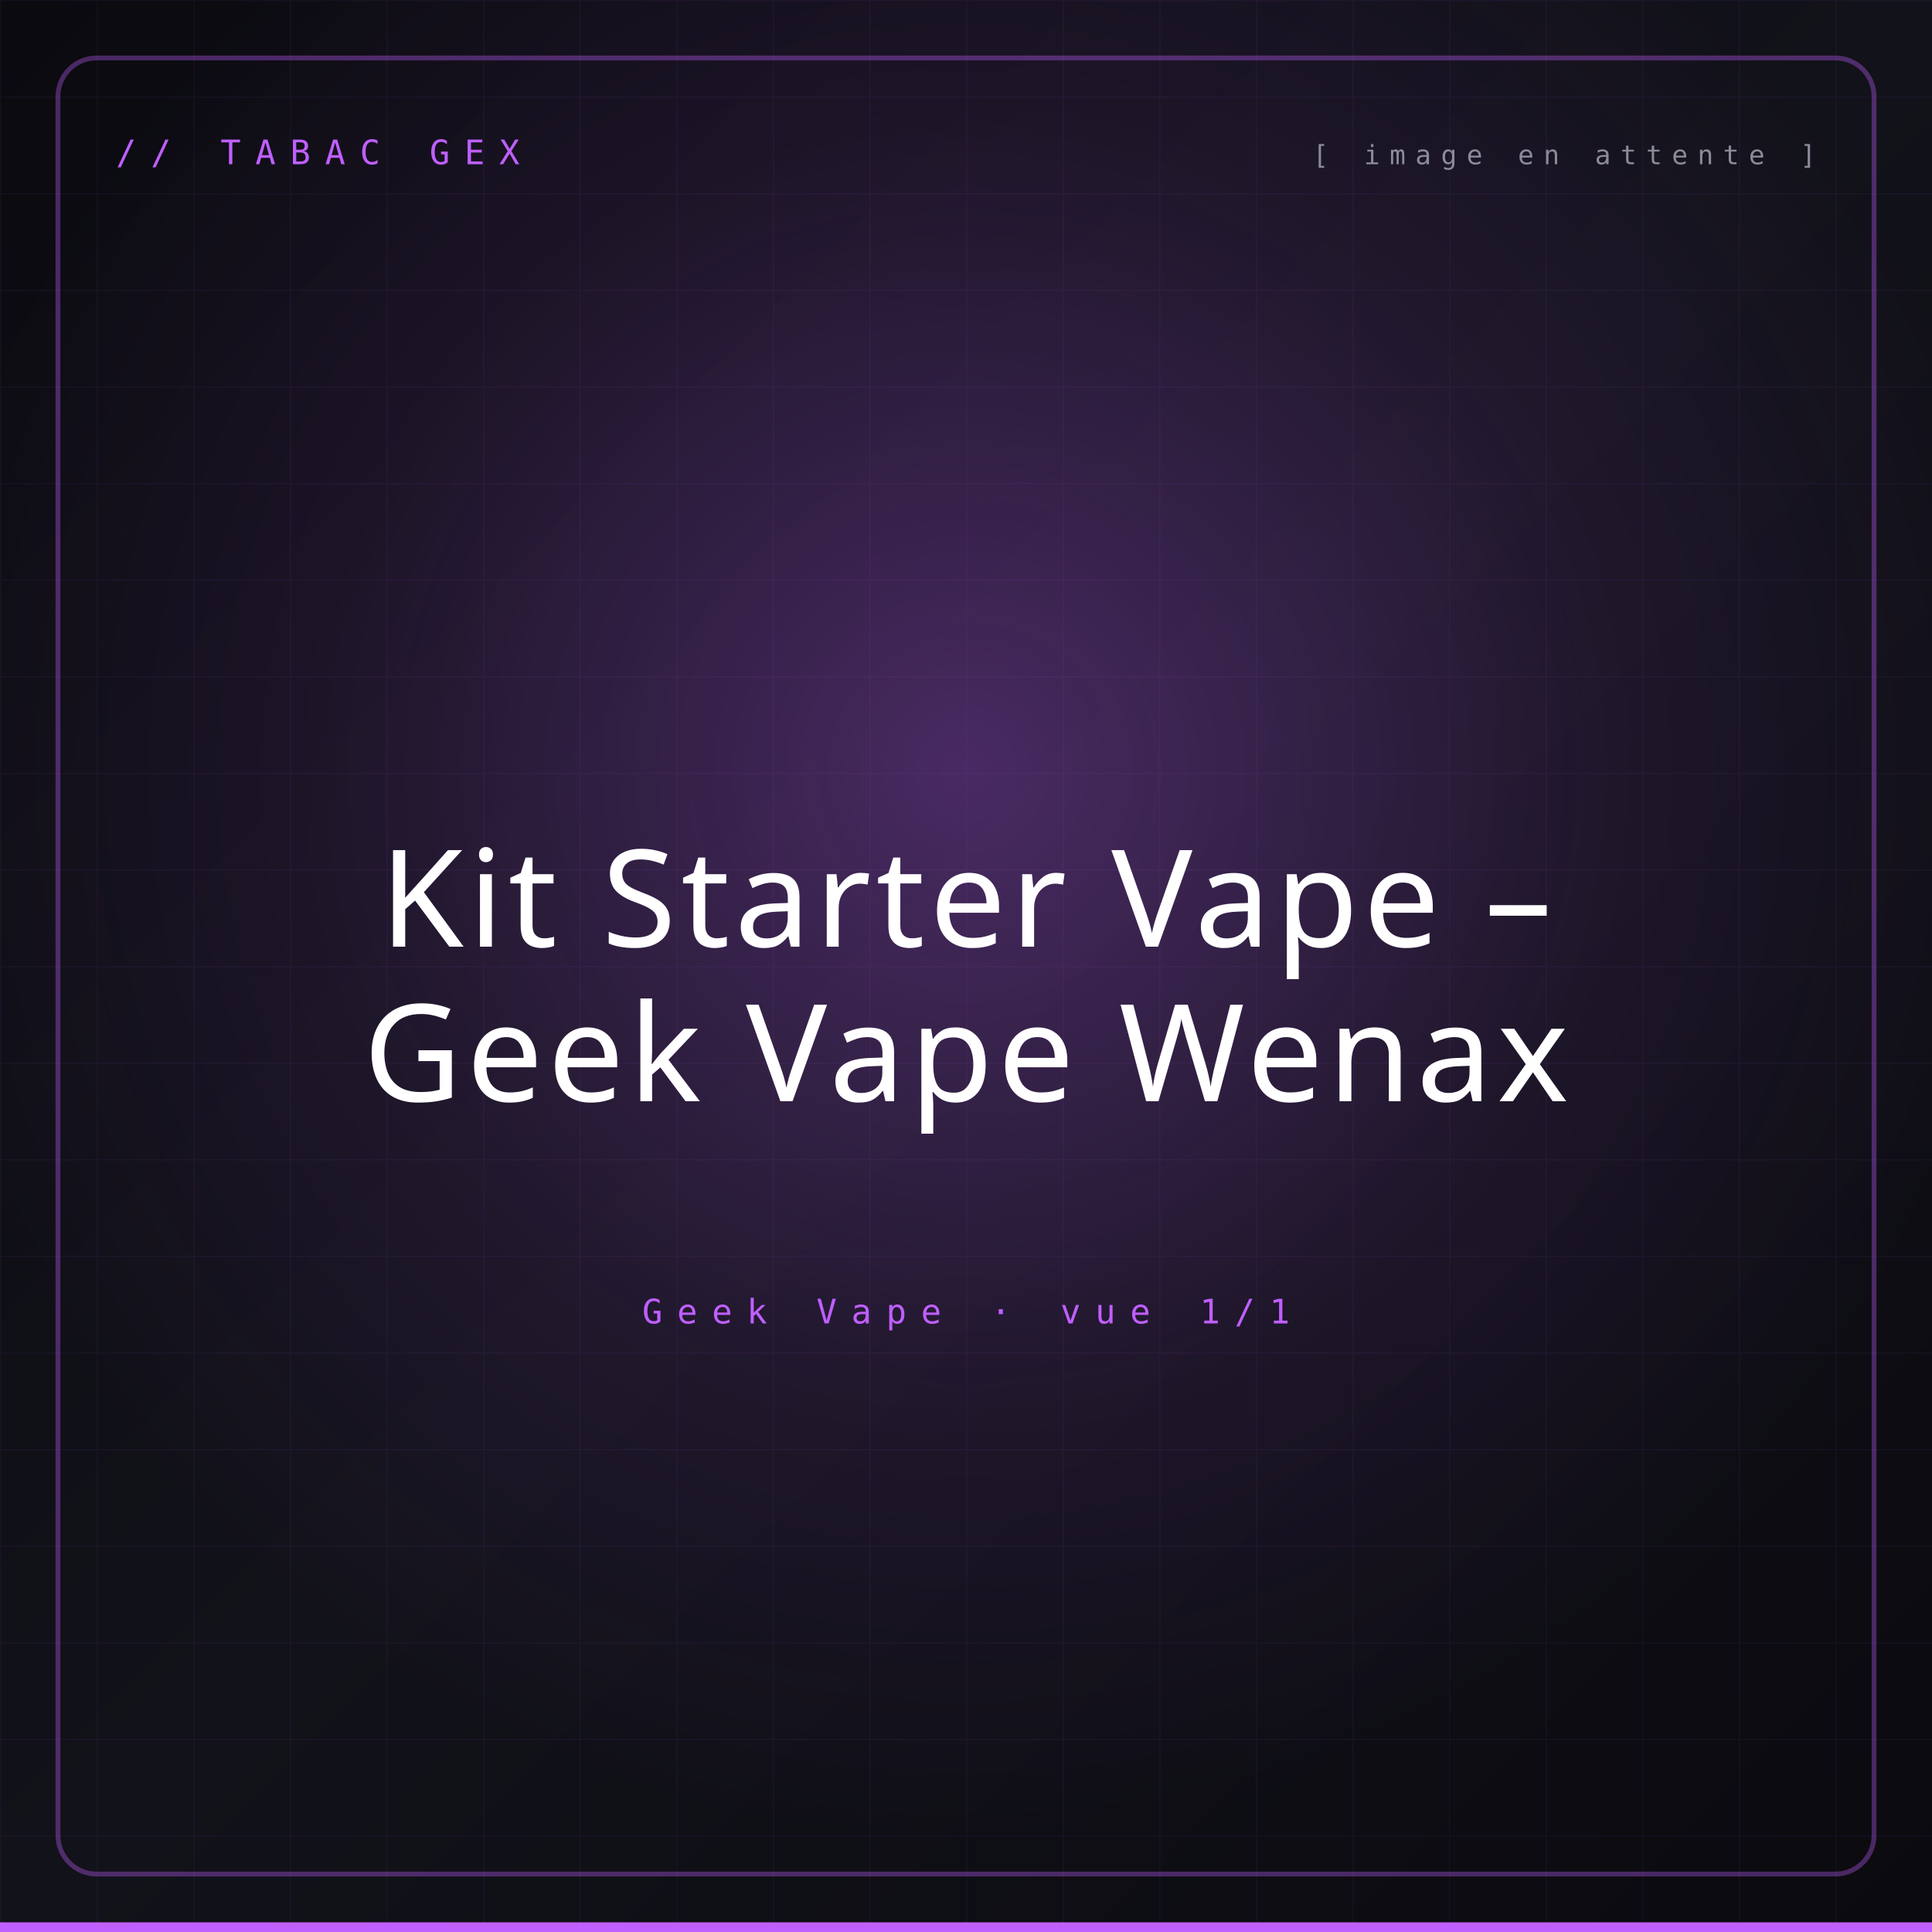
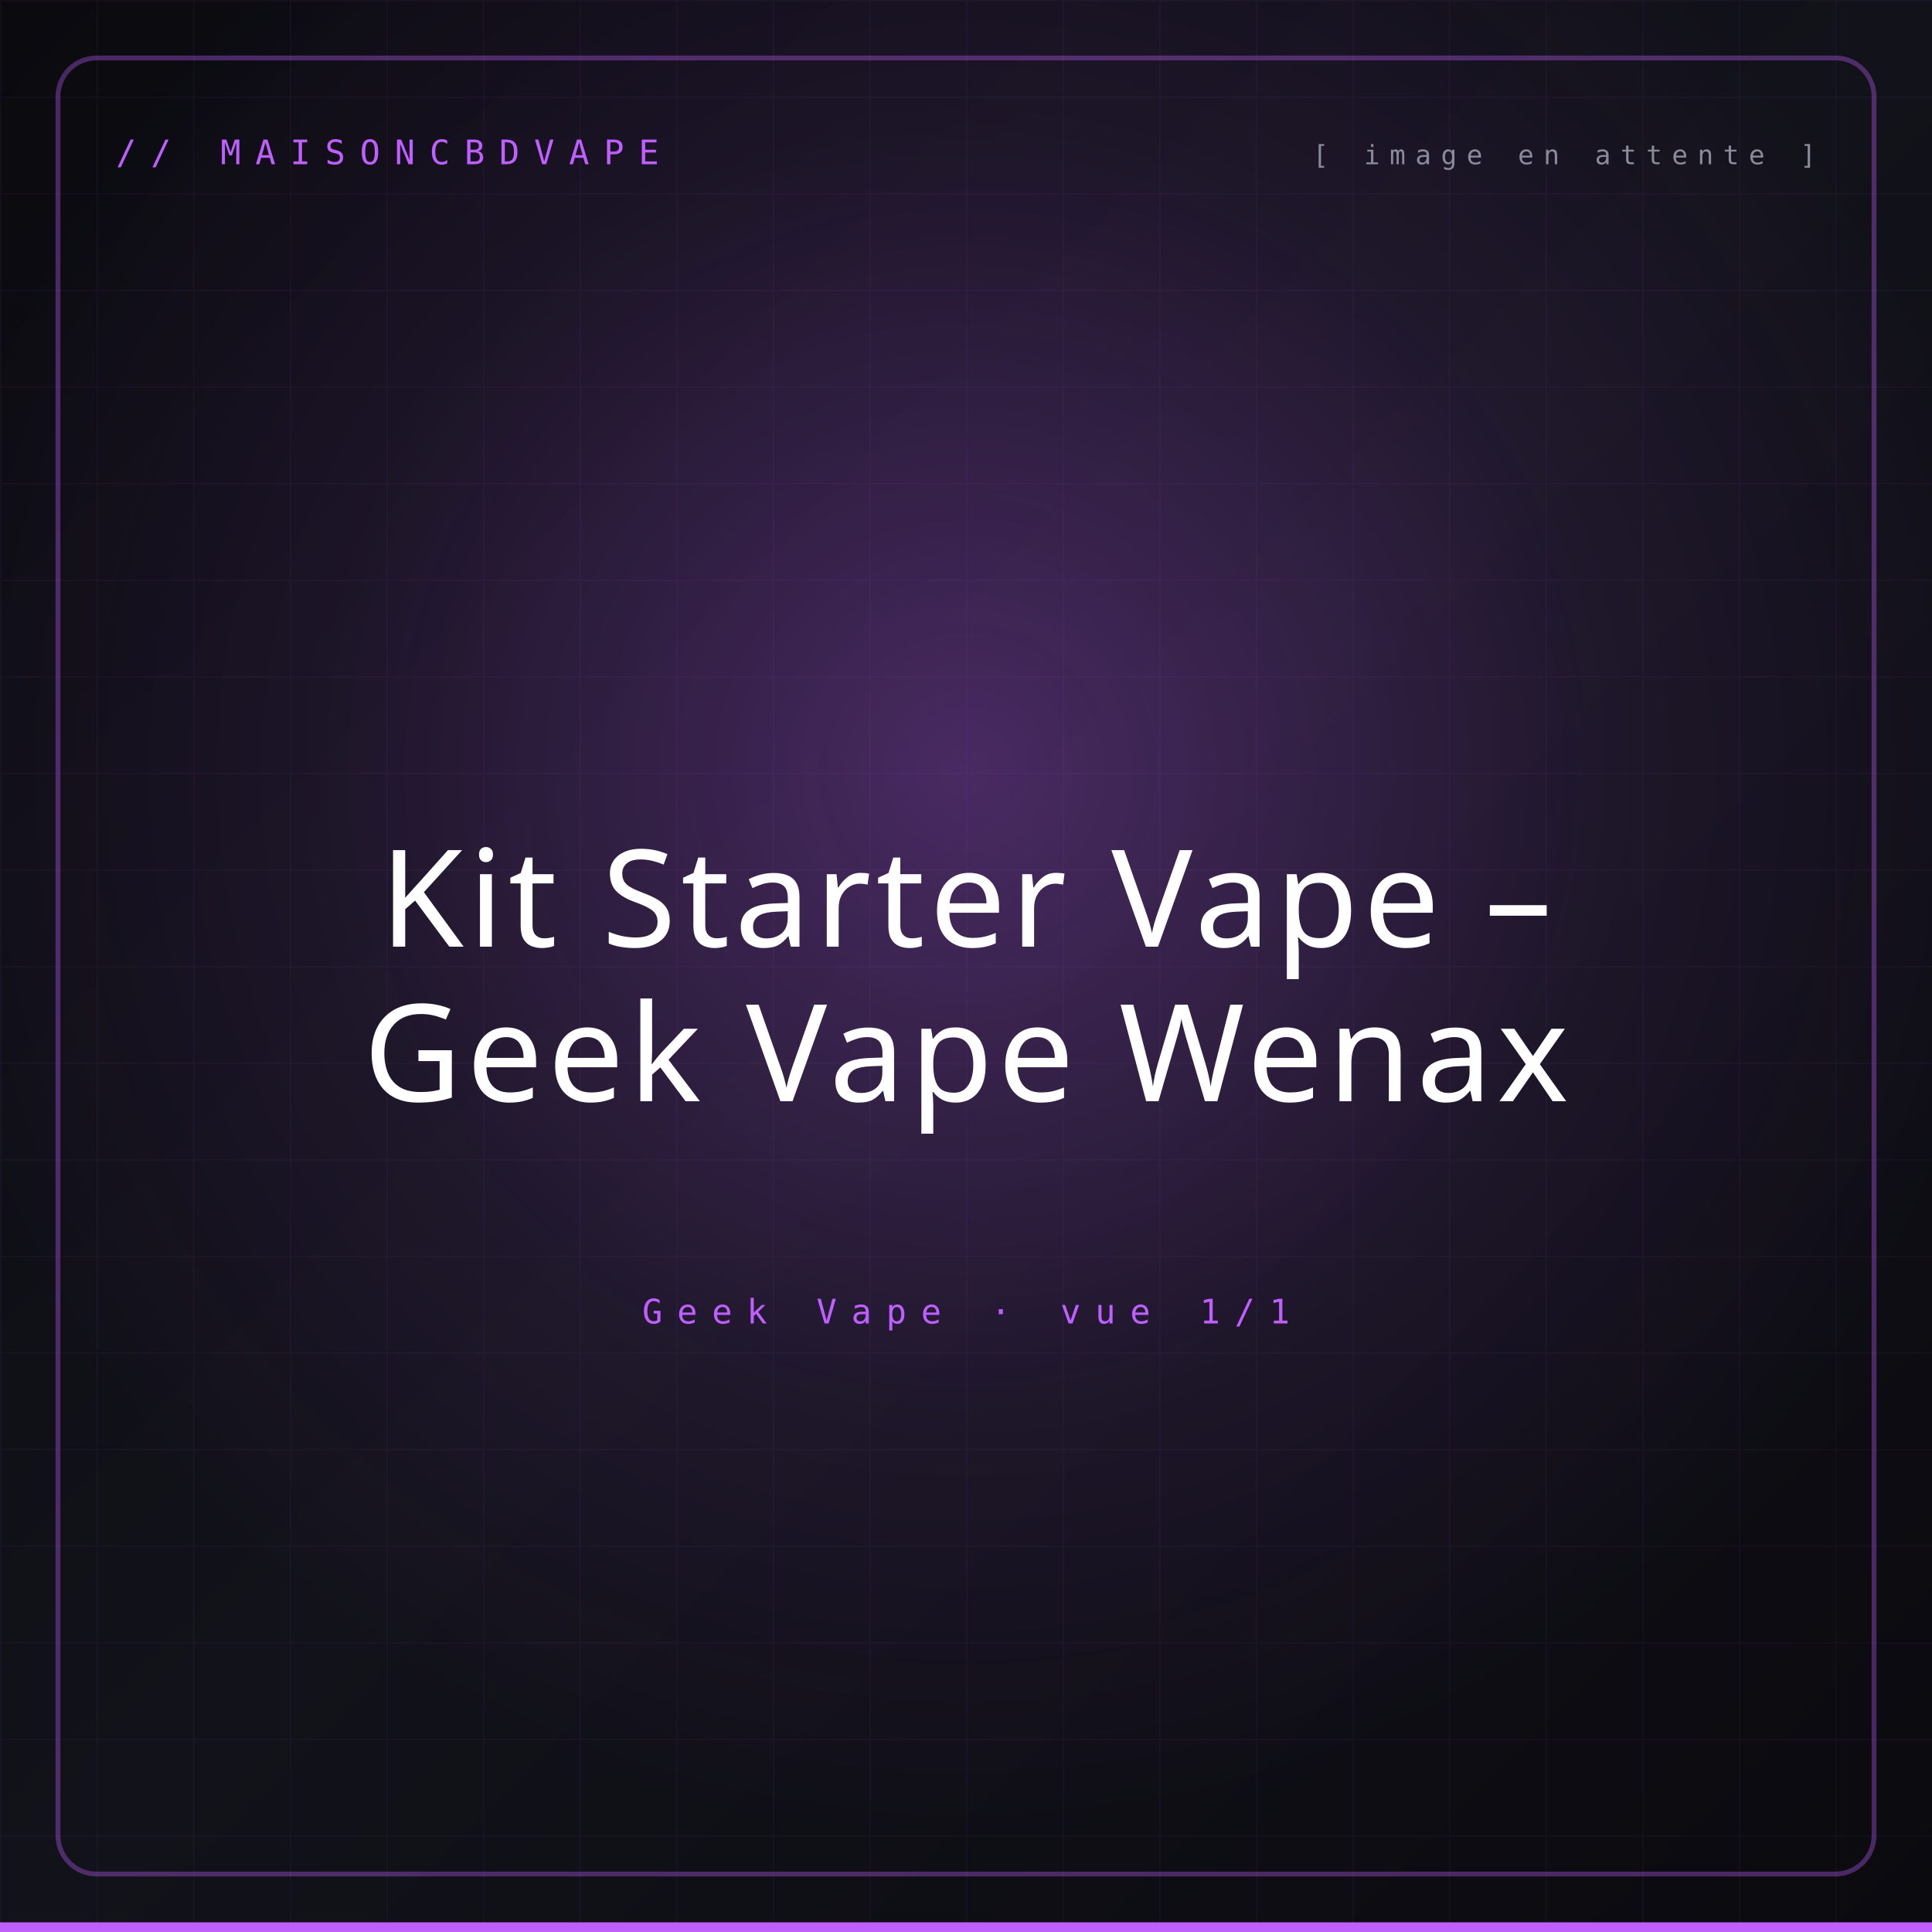
<svg xmlns="http://www.w3.org/2000/svg" viewBox="0 0 800 800" width="800" height="800" role="img" aria-label="Kit Starter Vape – Geek Vape Wenax">
  <defs>
    <linearGradient id="bgGrad" x1="0%" y1="0%" x2="100%" y2="100%">
      <stop offset="0%" stop-color="#0A0A0F" />
      <stop offset="50%" stop-color="#12121A" />
      <stop offset="100%" stop-color="#0A0A0F" />
    </linearGradient>
    <radialGradient id="accentGlow" cx="50%" cy="40%" r="55%">
      <stop offset="0%" stop-color="#BF5FFF" stop-opacity="0.32" />
      <stop offset="60%" stop-color="#BF5FFF" stop-opacity="0.08" />
      <stop offset="100%" stop-color="#BF5FFF" stop-opacity="0" />
    </radialGradient>
    <pattern id="grid" width="40" height="40" patternUnits="userSpaceOnUse">
      <path d="M 40 0 L 0 0 0 40" fill="none" stroke="#BF5FFF" stroke-opacity="0.06" stroke-width="1" />
    </pattern>
  </defs>
  <rect width="800" height="800" fill="url(#bgGrad)" />
  <rect width="800" height="800" fill="url(#grid)" />
  <rect width="800" height="800" fill="url(#accentGlow)" />
  <rect x="24" y="24" width="752" height="752" rx="16" ry="16" fill="none" stroke="#BF5FFF" stroke-opacity="0.35" stroke-width="2" />
-   <text x="48" y="68" fill="#BF5FFF" font-family="'Space Mono', monospace" font-size="14" letter-spacing="6" style="text-transform:uppercase;">// TABAC GEX</text>
+   <text x="48" y="68" fill="#BF5FFF" font-family="'Space Mono', monospace" font-size="14" letter-spacing="6" style="text-transform:uppercase;">// MAISONCBDVAPE</text>
  <text x="752" y="68" text-anchor="end" fill="#8A8A9A" font-family="'Space Mono', monospace" font-size="11" letter-spacing="4" style="text-transform:uppercase;">[ image en attente ]</text>
  <text x="400" y="392" text-anchor="middle" fill="#FFFFFF" font-family="'Bebas Neue', Impact, sans-serif" font-size="56" letter-spacing="2" style="text-transform:uppercase;">Kit Starter Vape –</text>
  <text x="400" y="456" text-anchor="middle" fill="#FFFFFF" font-family="'Bebas Neue', Impact, sans-serif" font-size="56" letter-spacing="2" style="text-transform:uppercase;">Geek Vape Wenax</text>
  <text x="400" y="548" text-anchor="middle" fill="#BF5FFF" font-family="'Space Mono', monospace" font-size="14" letter-spacing="6" style="text-transform:uppercase;">Geek Vape · vue 1/1</text>
  <rect x="0" y="796" width="800" height="4" fill="#BF5FFF" />
</svg>
